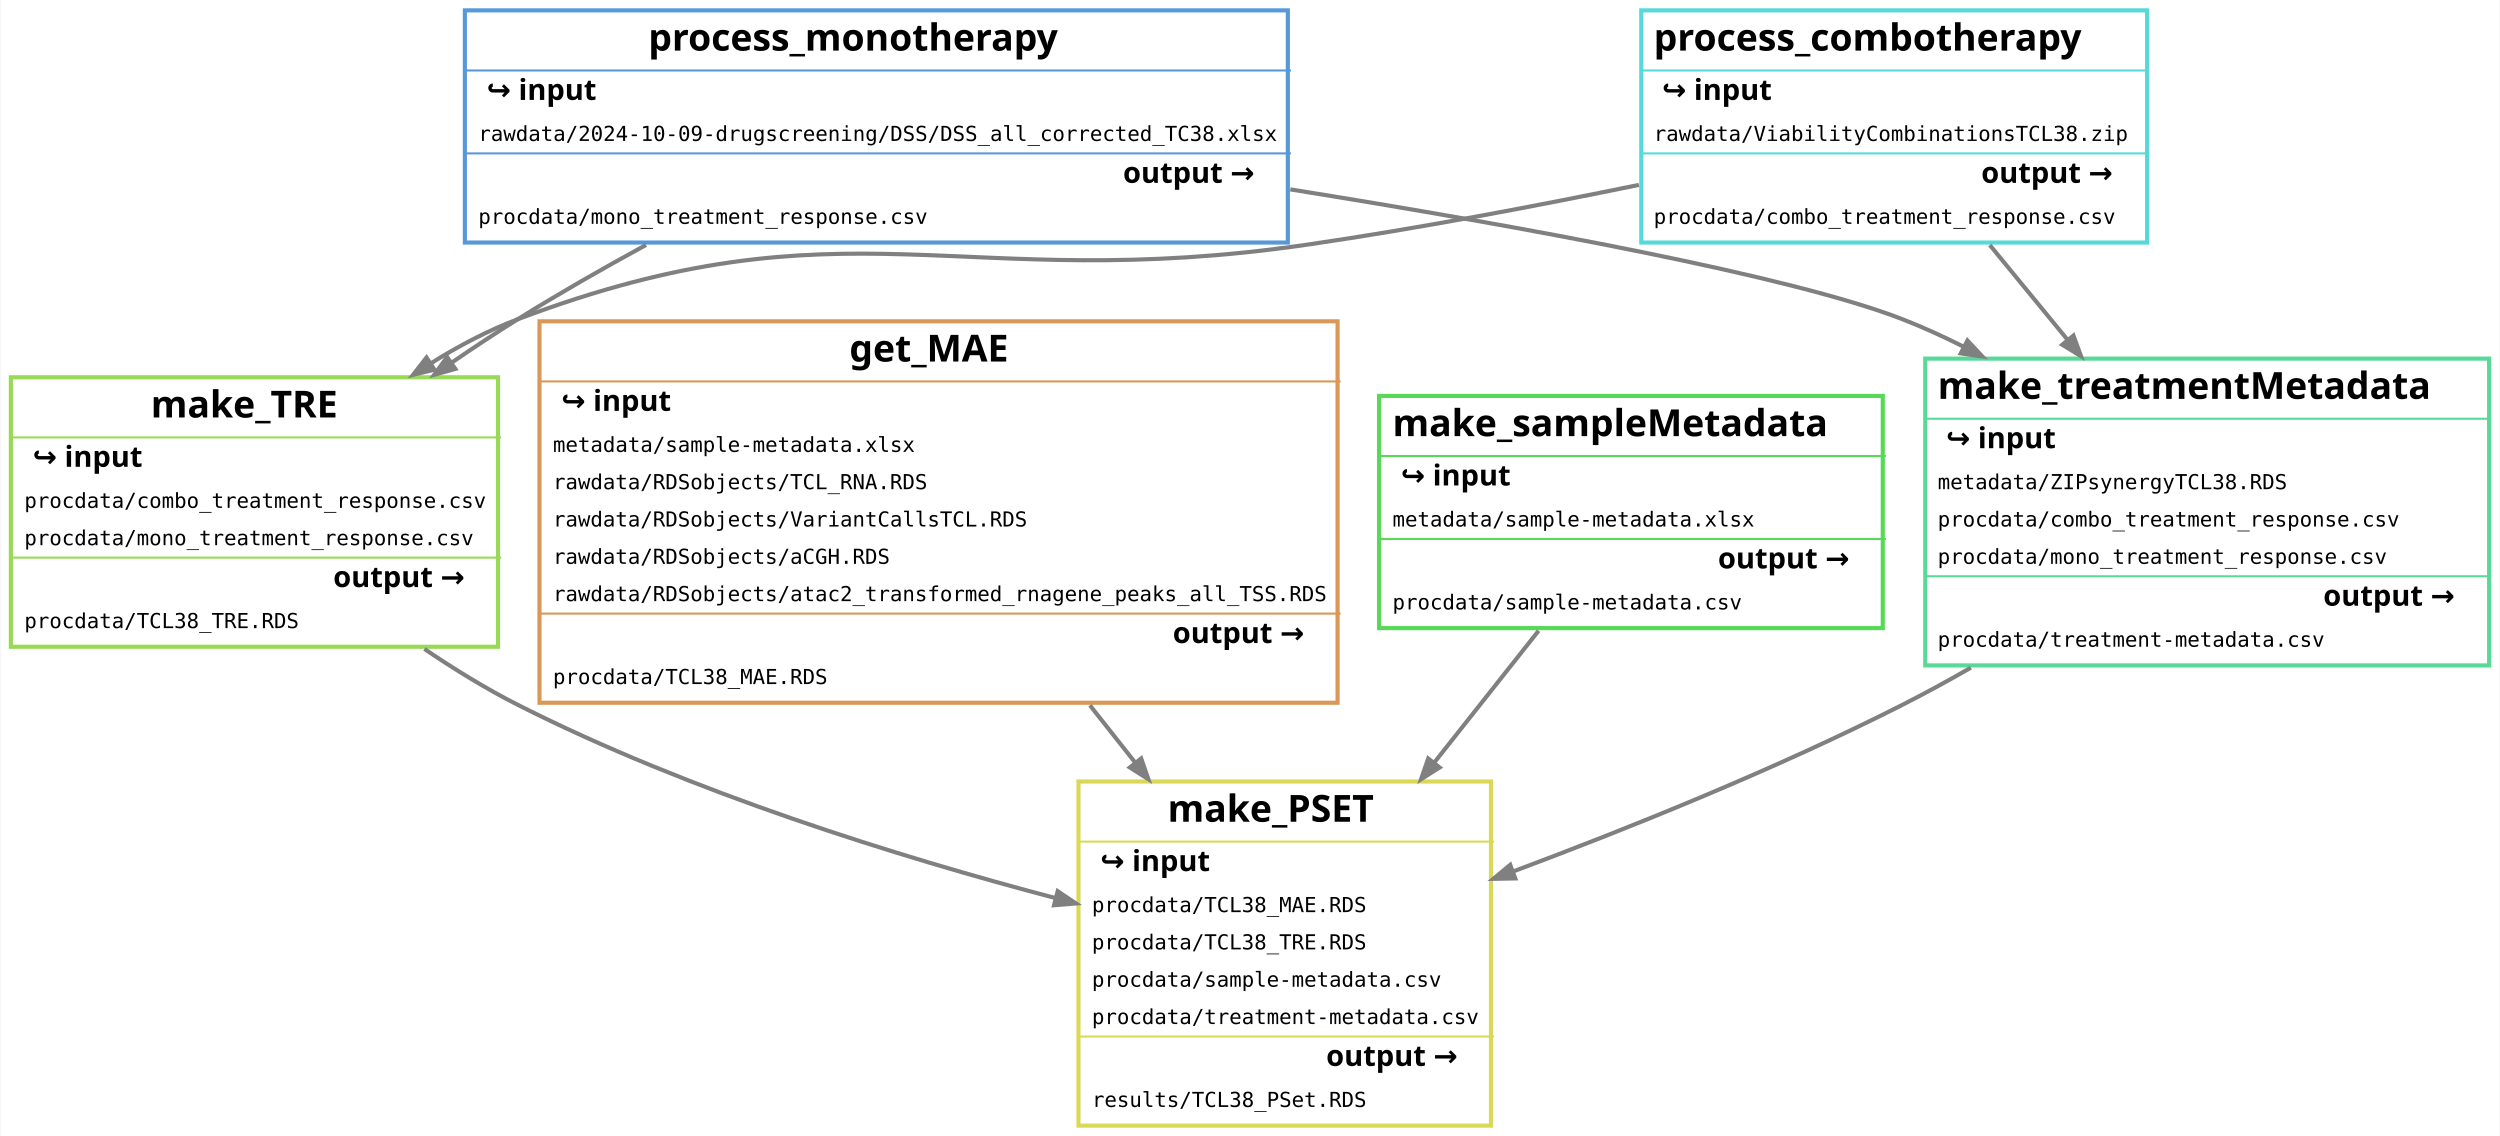
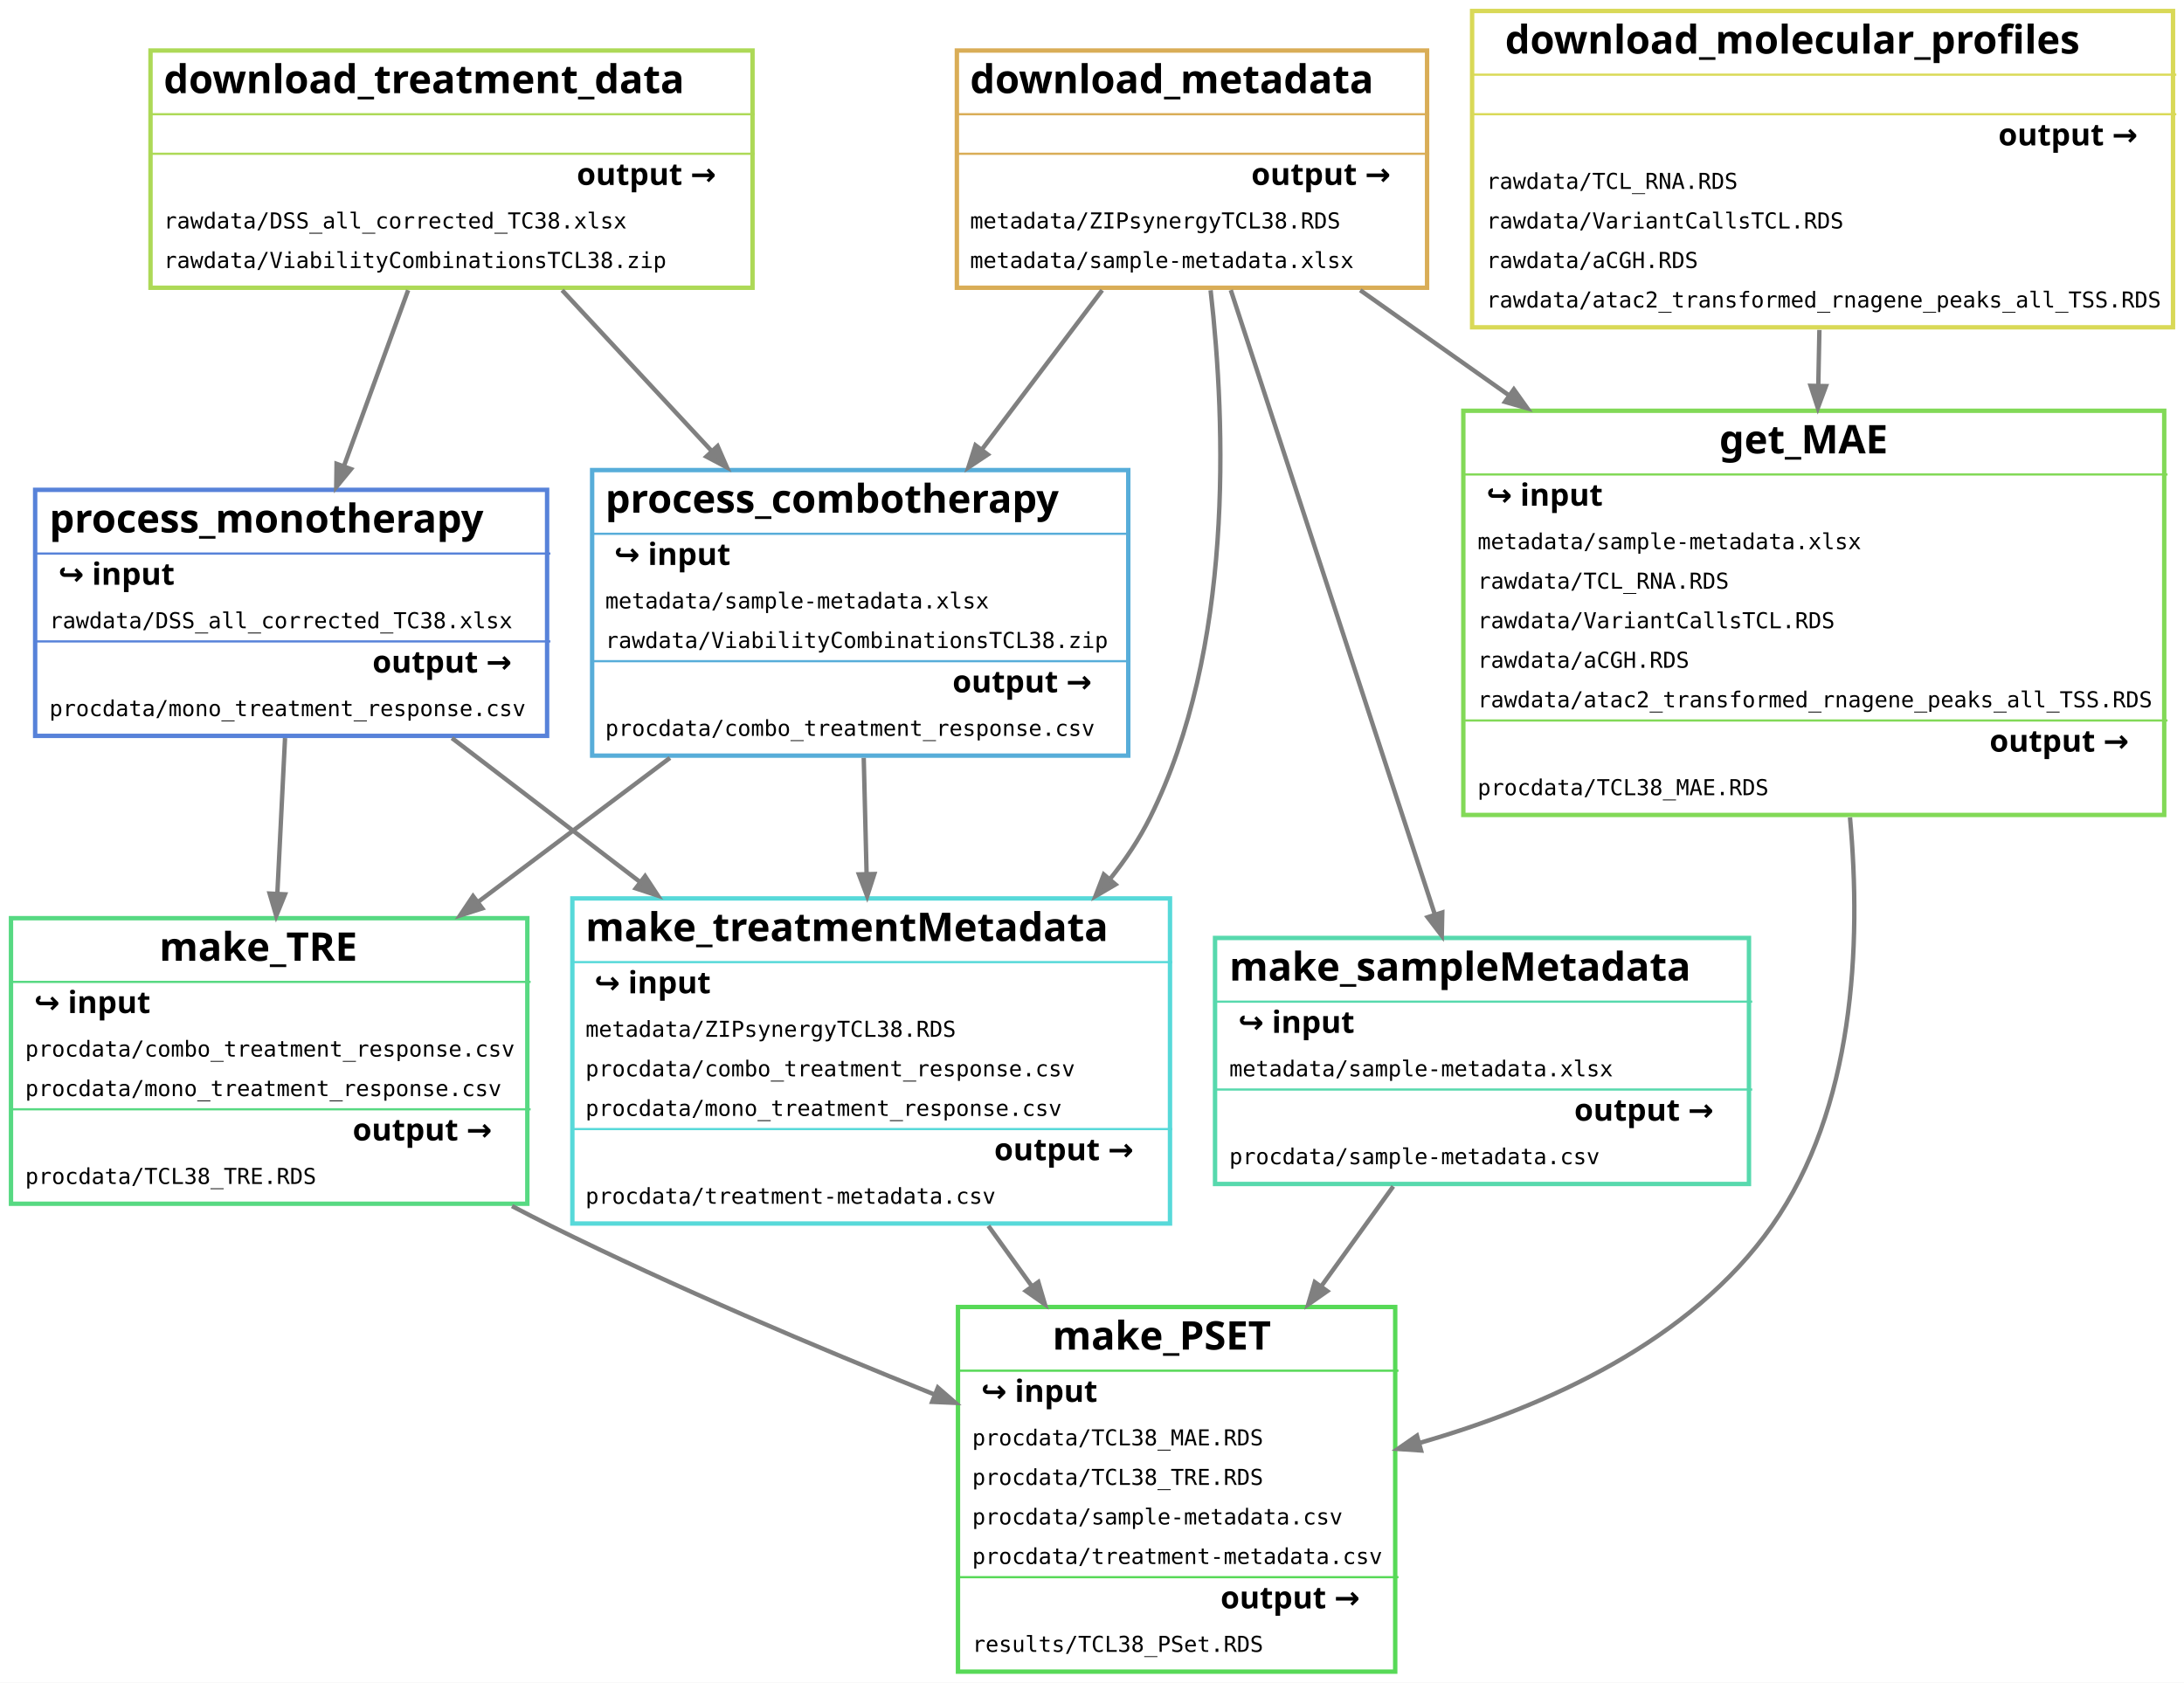
- <svg xmlns="http://www.w3.org/2000/svg" width="1206pt" height="548pt" viewBox="0.00 0.00 1205.50 548.00">
-   <g id="graph0" class="graph" transform="scale(1 1) rotate(0) translate(4 544)">
-     <polygon fill="white" stroke="transparent" points="-4,4 -4,-544 1201.5,-544 1201.5,4 -4,4" />
+ <svg xmlns="http://www.w3.org/2000/svg" width="994pt" height="766pt" viewBox="0.00 0.00 994.00 766.00">
+   <g id="graph0" class="graph" transform="scale(1 1) rotate(0) translate(4 762)">
+     <polygon fill="white" stroke="transparent" points="-4,4 -4,-762 990,-762 990,4 -4,4" />
    <g id="node1" class="node">
-       <text text-anchor="start" x="559" y="-147.6" font-family="sans" font-weight="bold" font-size="18.00">make_PSET</text>
-       <text text-anchor="start" x="522.5" y="-123.8" font-family="sans" font-size="10.00"> </text>
-       <text text-anchor="start" x="526.5" y="-123.8" font-family="sans" font-weight="bold" font-size="14.00">↪ input</text>
-       <text text-anchor="start" x="584.5" y="-123.8" font-family="sans" font-size="10.00"> </text>
-       <text text-anchor="start" x="522.5" y="-104" font-family="monospace" font-size="10.00">procdata/TCL38_MAE.RDS</text>
-       <text text-anchor="start" x="522.5" y="-86" font-family="monospace" font-size="10.00">procdata/TCL38_TRE.RDS</text>
-       <text text-anchor="start" x="522.5" y="-68" font-family="monospace" font-size="10.00">procdata/sample-metadata.csv</text>
-       <text text-anchor="start" x="522.5" y="-50" font-family="monospace" font-size="10.00">procdata/treatment-metadata.csv</text>
-       <text text-anchor="start" x="631.5" y="-29.8" font-family="sans" font-size="10.00"> </text>
-       <text text-anchor="start" x="635.5" y="-29.8" font-family="sans" font-weight="bold" font-size="14.00">output →</text>
-       <text text-anchor="start" x="705.5" y="-29.8" font-family="sans" font-size="10.00"> </text>
-       <text text-anchor="start" x="522.5" y="-10" font-family="monospace" font-size="10.00">results/TCL38_PSet.RDS</text>
-       <polygon fill="#d9d957" stroke="#d9d957" points="516.5,-138 516.5,-138 716.5,-138 716.5,-138 516.5,-138" />
-       <polygon fill="#d9d957" stroke="#d9d957" points="516.5,-44 516.5,-44 716.5,-44 716.5,-44 516.5,-44" />
-       <polygon fill="none" stroke="#d9d957" stroke-width="2" points="516,-1 516,-167 715,-167 715,-1 516,-1" />
+       <text text-anchor="start" x="475" y="-147.6" font-family="sans" font-weight="bold" font-size="18.00">make_PSET</text>
+       <text text-anchor="start" x="438.5" y="-123.8" font-family="sans" font-size="10.00"> </text>
+       <text text-anchor="start" x="442.5" y="-123.8" font-family="sans" font-weight="bold" font-size="14.00">↪ input</text>
+       <text text-anchor="start" x="500.5" y="-123.8" font-family="sans" font-size="10.00"> </text>
+       <text text-anchor="start" x="438.5" y="-104" font-family="monospace" font-size="10.00">procdata/TCL38_MAE.RDS</text>
+       <text text-anchor="start" x="438.5" y="-86" font-family="monospace" font-size="10.00">procdata/TCL38_TRE.RDS</text>
+       <text text-anchor="start" x="438.5" y="-68" font-family="monospace" font-size="10.00">procdata/sample-metadata.csv</text>
+       <text text-anchor="start" x="438.5" y="-50" font-family="monospace" font-size="10.00">procdata/treatment-metadata.csv</text>
+       <text text-anchor="start" x="547.5" y="-29.8" font-family="sans" font-size="10.00"> </text>
+       <text text-anchor="start" x="551.5" y="-29.8" font-family="sans" font-weight="bold" font-size="14.00">output →</text>
+       <text text-anchor="start" x="621.5" y="-29.8" font-family="sans" font-size="10.00"> </text>
+       <text text-anchor="start" x="438.5" y="-10" font-family="monospace" font-size="10.00">results/TCL38_PSet.RDS</text>
+       <polygon fill="#57d957" stroke="#57d957" points="432.5,-138 432.5,-138 632.5,-138 632.5,-138 432.5,-138" />
+       <polygon fill="#57d957" stroke="#57d957" points="432.5,-44 432.5,-44 632.5,-44 632.5,-44 432.5,-44" />
+       <polygon fill="none" stroke="#57d957" stroke-width="2" points="432,-1 432,-167 631,-167 631,-1 432,-1" />
    </g>
    <g id="node2" class="node">
-       <text text-anchor="start" x="68.5" y="-342.6" font-family="sans" font-weight="bold" font-size="18.00">make_TRE</text>
-       <text text-anchor="start" x="7.5" y="-318.8" font-family="sans" font-size="10.00"> </text>
-       <text text-anchor="start" x="11.5" y="-318.8" font-family="sans" font-weight="bold" font-size="14.00">↪ input</text>
-       <text text-anchor="start" x="69.5" y="-318.8" font-family="sans" font-size="10.00"> </text>
-       <text text-anchor="start" x="7.5" y="-299" font-family="monospace" font-size="10.00">procdata/combo_treatment_response.csv</text>
-       <text text-anchor="start" x="7.5" y="-281" font-family="monospace" font-size="10.00">procdata/mono_treatment_response.csv</text>
-       <text text-anchor="start" x="152.5" y="-260.8" font-family="sans" font-size="10.00"> </text>
-       <text text-anchor="start" x="156.5" y="-260.8" font-family="sans" font-weight="bold" font-size="14.00">output →</text>
-       <text text-anchor="start" x="226.5" y="-260.8" font-family="sans" font-size="10.00"> </text>
-       <text text-anchor="start" x="7.5" y="-241" font-family="monospace" font-size="10.00">procdata/TCL38_TRE.RDS</text>
-       <polygon fill="#98d957" stroke="#98d957" points="1.5,-333 1.5,-333 237.5,-333 237.5,-333 1.5,-333" />
-       <polygon fill="#98d957" stroke="#98d957" points="1.5,-275 1.5,-275 237.5,-275 237.5,-275 1.5,-275" />
-       <polygon fill="none" stroke="#98d957" stroke-width="2" points="1,-232 1,-362 236,-362 236,-232 1,-232" />
+       <text text-anchor="start" x="68.5" y="-324.6" font-family="sans" font-weight="bold" font-size="18.00">make_TRE</text>
+       <text text-anchor="start" x="7.5" y="-300.8" font-family="sans" font-size="10.00"> </text>
+       <text text-anchor="start" x="11.5" y="-300.8" font-family="sans" font-weight="bold" font-size="14.00">↪ input</text>
+       <text text-anchor="start" x="69.5" y="-300.8" font-family="sans" font-size="10.00"> </text>
+       <text text-anchor="start" x="7.5" y="-281" font-family="monospace" font-size="10.00">procdata/combo_treatment_response.csv</text>
+       <text text-anchor="start" x="7.5" y="-263" font-family="monospace" font-size="10.00">procdata/mono_treatment_response.csv</text>
+       <text text-anchor="start" x="152.5" y="-242.8" font-family="sans" font-size="10.00"> </text>
+       <text text-anchor="start" x="156.5" y="-242.8" font-family="sans" font-weight="bold" font-size="14.00">output →</text>
+       <text text-anchor="start" x="226.5" y="-242.8" font-family="sans" font-size="10.00"> </text>
+       <text text-anchor="start" x="7.5" y="-223" font-family="monospace" font-size="10.00">procdata/TCL38_TRE.RDS</text>
+       <polygon fill="#57d982" stroke="#57d982" points="1.5,-315 1.5,-315 237.5,-315 237.5,-315 1.5,-315" />
+       <polygon fill="#57d982" stroke="#57d982" points="1.5,-257 1.5,-257 237.5,-257 237.5,-257 1.5,-257" />
+       <polygon fill="none" stroke="#57d982" stroke-width="2" points="1,-214 1,-344 236,-344 236,-214 1,-214" />
    </g>
    <g id="edge3" class="edge">
-       <path fill="none" stroke="grey" stroke-width="2" d="M200.47,-230.96C214.98,-221.11 230.32,-211.69 245.5,-204 328.45,-161.96 429.32,-130.7 504.77,-110.79" />
-       <polygon fill="grey" stroke="grey" stroke-width="2" points="505.98,-114.09 514.78,-108.18 504.22,-107.32 505.98,-114.09" />
+       <path fill="none" stroke="grey" stroke-width="2" d="M229.03,-212.94C234.9,-209.85 240.75,-206.85 246.5,-204 303.05,-175.99 367.83,-148.59 421.33,-127.15" />
+       <polygon fill="grey" stroke="grey" stroke-width="2" points="422.85,-130.31 430.84,-123.36 420.26,-123.81 422.85,-130.31" />
    </g>
    <g id="node3" class="node">
-       <text text-anchor="start" x="308.5" y="-519.6" font-family="sans" font-weight="bold" font-size="18.00">process_monotherapy</text>
-       <text text-anchor="start" x="226.5" y="-495.8" font-family="sans" font-size="10.00"> </text>
-       <text text-anchor="start" x="230.5" y="-495.8" font-family="sans" font-weight="bold" font-size="14.00">↪ input</text>
-       <text text-anchor="start" x="288.5" y="-495.8" font-family="sans" font-size="10.00"> </text>
-       <text text-anchor="start" x="226.5" y="-476" font-family="monospace" font-size="10.00">rawdata/2024-10-09-drugscreening/DSS/DSS_all_corrected_TC38.xlsx</text>
-       <text text-anchor="start" x="533.5" y="-455.8" font-family="sans" font-size="10.00"> </text>
-       <text text-anchor="start" x="537.5" y="-455.8" font-family="sans" font-weight="bold" font-size="14.00">output →</text>
-       <text text-anchor="start" x="607.5" y="-455.8" font-family="sans" font-size="10.00"> </text>
-       <text text-anchor="start" x="226.5" y="-436" font-family="monospace" font-size="10.00">procdata/mono_treatment_response.csv</text>
-       <polygon fill="#5798d9" stroke="#5798d9" points="220.5,-510 220.5,-510 618.5,-510 618.5,-510 220.5,-510" />
-       <polygon fill="#5798d9" stroke="#5798d9" points="220.5,-470 220.5,-470 618.5,-470 618.5,-470 220.5,-470" />
-       <polygon fill="none" stroke="#5798d9" stroke-width="2" points="220,-427 220,-539 617,-539 617,-427 220,-427" />
+       <text text-anchor="start" x="18.5" y="-519.6" font-family="sans" font-weight="bold" font-size="18.00">process_monotherapy</text>
+       <text text-anchor="start" x="18.5" y="-495.8" font-family="sans" font-size="10.00"> </text>
+       <text text-anchor="start" x="22.5" y="-495.8" font-family="sans" font-weight="bold" font-size="14.00">↪ input</text>
+       <text text-anchor="start" x="80.5" y="-495.8" font-family="sans" font-size="10.00"> </text>
+       <text text-anchor="start" x="18.5" y="-476" font-family="monospace" font-size="10.00">rawdata/DSS_all_corrected_TC38.xlsx</text>
+       <text text-anchor="start" x="161.5" y="-455.8" font-family="sans" font-size="10.00"> </text>
+       <text text-anchor="start" x="165.5" y="-455.8" font-family="sans" font-weight="bold" font-size="14.00">output →</text>
+       <text text-anchor="start" x="235.5" y="-455.8" font-family="sans" font-size="10.00"> </text>
+       <text text-anchor="start" x="18.5" y="-436" font-family="monospace" font-size="10.00">procdata/mono_treatment_response.csv</text>
+       <polygon fill="#5782d9" stroke="#5782d9" points="12.5,-510 12.5,-510 246.5,-510 246.5,-510 12.5,-510" />
+       <polygon fill="#5782d9" stroke="#5782d9" points="12.5,-470 12.5,-470 246.5,-470 246.5,-470 12.5,-470" />
+       <polygon fill="none" stroke="#5782d9" stroke-width="2" points="12,-427 12,-539 245,-539 245,-427 12,-427" />
+     </g>
+     <g id="edge5" class="edge">
+       <path fill="none" stroke="grey" stroke-width="2" d="M125.73,-426C124.65,-404.13 123.39,-378.73 122.23,-355.3" />
+       <polygon fill="grey" stroke="grey" stroke-width="2" points="125.71,-354.86 121.72,-345.05 118.72,-355.21 125.71,-354.86" />
+     </g>
+     <g id="node10" class="node">
+       <text text-anchor="start" x="262.5" y="-333.6" font-family="sans" font-weight="bold" font-size="18.00">make_treatmentMetadata</text>
+       <text text-anchor="start" x="262.5" y="-309.8" font-family="sans" font-size="10.00"> </text>
+       <text text-anchor="start" x="266.5" y="-309.8" font-family="sans" font-weight="bold" font-size="14.00">↪ input</text>
+       <text text-anchor="start" x="324.5" y="-309.8" font-family="sans" font-size="10.00"> </text>
+       <text text-anchor="start" x="262.5" y="-290" font-family="monospace" font-size="10.00">metadata/ZIPsynergyTCL38.RDS</text>
+       <text text-anchor="start" x="262.5" y="-272" font-family="monospace" font-size="10.00">procdata/combo_treatment_response.csv</text>
+       <text text-anchor="start" x="262.5" y="-254" font-family="monospace" font-size="10.00">procdata/mono_treatment_response.csv</text>
+       <text text-anchor="start" x="444.5" y="-233.8" font-family="sans" font-size="10.00"> </text>
+       <text text-anchor="start" x="448.5" y="-233.8" font-family="sans" font-weight="bold" font-size="14.00">output →</text>
+       <text text-anchor="start" x="518.5" y="-233.8" font-family="sans" font-size="10.00"> </text>
+       <text text-anchor="start" x="262.5" y="-214" font-family="monospace" font-size="10.00">procdata/treatment-metadata.csv</text>
+       <polygon fill="#57d9d9" stroke="#57d9d9" points="256.5,-324 256.5,-324 529.5,-324 529.5,-324 256.5,-324" />
+       <polygon fill="#57d9d9" stroke="#57d9d9" points="256.5,-248 256.5,-248 529.5,-248 529.5,-248 256.5,-248" />
+       <polygon fill="none" stroke="#57d9d9" stroke-width="2" points="256.5,-205 256.5,-353 528.5,-353 528.5,-205 256.5,-205" />
+     </g>
+     <g id="edge13" class="edge">
+       <path fill="none" stroke="grey" stroke-width="2" d="M201.69,-426C228.19,-405.72 258.67,-382.4 287.37,-360.44" />
+       <polygon fill="grey" stroke="grey" stroke-width="2" points="289.6,-363.14 295.42,-354.28 285.35,-357.58 289.6,-363.14" />
+     </g>
+     <g id="node4" class="node">
+       <text text-anchor="start" x="70.5" y="-719.6" font-family="sans" font-weight="bold" font-size="18.00">download_treatment_data</text>
+       <text text-anchor="start" x="70.5" y="-698" font-family="sans" font-size="10.00">  </text>
+       <text text-anchor="start" x="254.5" y="-677.8" font-family="sans" font-size="10.00"> </text>
+       <text text-anchor="start" x="258.5" y="-677.8" font-family="sans" font-weight="bold" font-size="14.00">output →</text>
+       <text text-anchor="start" x="328.5" y="-677.8" font-family="sans" font-size="10.00"> </text>
+       <text text-anchor="start" x="70.5" y="-658" font-family="monospace" font-size="10.00">rawdata/DSS_all_corrected_TC38.xlsx</text>
+       <text text-anchor="start" x="70.5" y="-640" font-family="monospace" font-size="10.00">rawdata/ViabilityCombinationsTCL38.zip</text>
+       <polygon fill="#add957" stroke="#add957" points="64.5,-710 64.5,-710 339.5,-710 339.5,-710 64.5,-710" />
+       <polygon fill="#add957" stroke="#add957" points="64.5,-692 64.5,-692 339.5,-692 339.5,-692 64.5,-692" />
+       <polygon fill="none" stroke="#add957" stroke-width="2" points="64.5,-631 64.5,-739 338.5,-739 338.5,-631 64.5,-631" />
+     </g>
+     <g id="edge7" class="edge">
+       <path fill="none" stroke="grey" stroke-width="2" d="M181.75,-629.88C172.72,-605.15 161.95,-575.64 152.47,-549.66" />
+       <polygon fill="grey" stroke="grey" stroke-width="2" points="155.75,-548.45 149.03,-540.26 149.18,-550.85 155.75,-548.45" />
+     </g>
+     <g id="node5" class="node">
+       <text text-anchor="start" x="271.5" y="-528.6" font-family="sans" font-weight="bold" font-size="18.00">process_combotherapy</text>
+       <text text-anchor="start" x="271.5" y="-504.8" font-family="sans" font-size="10.00"> </text>
+       <text text-anchor="start" x="275.5" y="-504.8" font-family="sans" font-weight="bold" font-size="14.00">↪ input</text>
+       <text text-anchor="start" x="333.5" y="-504.8" font-family="sans" font-size="10.00"> </text>
+       <text text-anchor="start" x="271.5" y="-485" font-family="monospace" font-size="10.00">metadata/sample-metadata.xlsx</text>
+       <text text-anchor="start" x="271.5" y="-467" font-family="monospace" font-size="10.00">rawdata/ViabilityCombinationsTCL38.zip</text>
+       <text text-anchor="start" x="425.5" y="-446.8" font-family="sans" font-size="10.00"> </text>
+       <text text-anchor="start" x="429.5" y="-446.8" font-family="sans" font-weight="bold" font-size="14.00">output →</text>
+       <text text-anchor="start" x="499.5" y="-446.8" font-family="sans" font-size="10.00"> </text>
+       <text text-anchor="start" x="271.5" y="-427" font-family="monospace" font-size="10.00">procdata/combo_treatment_response.csv</text>
+       <polygon fill="#57add9" stroke="#57add9" points="265.5,-519 265.5,-519 510.5,-519 510.5,-519 265.5,-519" />
+       <polygon fill="#57add9" stroke="#57add9" points="265.5,-461 265.5,-461 510.5,-461 510.5,-461 265.5,-461" />
+       <polygon fill="none" stroke="#57add9" stroke-width="2" points="265.5,-418 265.5,-548 509.5,-548 509.5,-418 265.5,-418" />
+     </g>
+     <g id="edge9" class="edge">
+       <path fill="none" stroke="grey" stroke-width="2" d="M251.83,-629.88C272.8,-607.34 297.45,-580.83 319.95,-556.63" />
+       <polygon fill="grey" stroke="grey" stroke-width="2" points="322.61,-558.91 326.86,-549.2 317.49,-554.14 322.61,-558.91" />
    </g>
    <g id="edge6" class="edge">
-       <path fill="none" stroke="grey" stroke-width="2" d="M307.39,-425.84C286.53,-414.48 265.13,-402.24 245.5,-390 235.02,-383.46 224.27,-376.35 213.66,-369.08" />
-       <polygon fill="grey" stroke="grey" stroke-width="2" points="215.41,-366.03 205.2,-363.21 211.43,-371.79 215.41,-366.03" />
+       <path fill="none" stroke="grey" stroke-width="2" d="M300.91,-416.97C273.09,-396.08 242.12,-372.83 213.72,-351.51" />
+       <polygon fill="grey" stroke="grey" stroke-width="2" points="215.49,-348.46 205.39,-345.25 211.29,-354.05 215.49,-348.46" />
+     </g>
+     <g id="edge15" class="edge">
+       <path fill="none" stroke="grey" stroke-width="2" d="M389.11,-416.97C389.52,-400.2 389.98,-381.9 390.41,-364.3" />
+       <polygon fill="grey" stroke="grey" stroke-width="2" points="393.92,-364.11 390.67,-354.03 386.92,-363.94 393.92,-364.11" />
+     </g>
+     <g id="node6" class="node">
+       <text text-anchor="start" x="437.5" y="-719.6" font-family="sans" font-weight="bold" font-size="18.00">download_metadata</text>
+       <text text-anchor="start" x="437.5" y="-698" font-family="sans" font-size="10.00">  </text>
+       <text text-anchor="start" x="561.5" y="-677.8" font-family="sans" font-size="10.00"> </text>
+       <text text-anchor="start" x="565.5" y="-677.8" font-family="sans" font-weight="bold" font-size="14.00">output →</text>
+       <text text-anchor="start" x="635.5" y="-677.8" font-family="sans" font-size="10.00"> </text>
+       <text text-anchor="start" x="437.5" y="-658" font-family="monospace" font-size="10.00">metadata/ZIPsynergyTCL38.RDS</text>
+       <text text-anchor="start" x="437.5" y="-640" font-family="monospace" font-size="10.00">metadata/sample-metadata.xlsx</text>
+       <polygon fill="#d9ad57" stroke="#d9ad57" points="431.5,-710 431.5,-710 646.5,-710 646.5,-710 431.5,-710" />
+       <polygon fill="#d9ad57" stroke="#d9ad57" points="431.5,-692 431.5,-692 646.5,-692 646.5,-692 431.5,-692" />
+       <polygon fill="none" stroke="#d9ad57" stroke-width="2" points="431.5,-631 431.5,-739 645.5,-739 645.5,-631 431.5,-631" />
+     </g>
+     <g id="edge8" class="edge">
+       <path fill="none" stroke="grey" stroke-width="2" d="M497.64,-629.88C480.77,-607.53 460.95,-581.28 442.81,-557.26" />
+       <polygon fill="grey" stroke="grey" stroke-width="2" points="445.55,-555.08 436.73,-549.2 439.96,-559.29 445.55,-555.08" />
    </g>
    <g id="node7" class="node">
-       <text text-anchor="start" x="930.5" y="-351.6" font-family="sans" font-weight="bold" font-size="18.00">make_treatmentMetadata</text>
-       <text text-anchor="start" x="930.5" y="-327.8" font-family="sans" font-size="10.00"> </text>
-       <text text-anchor="start" x="934.5" y="-327.8" font-family="sans" font-weight="bold" font-size="14.00">↪ input</text>
-       <text text-anchor="start" x="992.5" y="-327.8" font-family="sans" font-size="10.00"> </text>
-       <text text-anchor="start" x="930.5" y="-308" font-family="monospace" font-size="10.00">metadata/ZIPsynergyTCL38.RDS</text>
-       <text text-anchor="start" x="930.5" y="-290" font-family="monospace" font-size="10.00">procdata/combo_treatment_response.csv</text>
-       <text text-anchor="start" x="930.5" y="-272" font-family="monospace" font-size="10.00">procdata/mono_treatment_response.csv</text>
-       <text text-anchor="start" x="1112.5" y="-251.8" font-family="sans" font-size="10.00"> </text>
-       <text text-anchor="start" x="1116.5" y="-251.8" font-family="sans" font-weight="bold" font-size="14.00">output →</text>
-       <text text-anchor="start" x="1186.5" y="-251.8" font-family="sans" font-size="10.00"> </text>
-       <text text-anchor="start" x="930.5" y="-232" font-family="monospace" font-size="10.00">procdata/treatment-metadata.csv</text>
-       <polygon fill="#57d998" stroke="#57d998" points="924.5,-342 924.5,-342 1197.5,-342 1197.5,-342 924.5,-342" />
-       <polygon fill="#57d998" stroke="#57d998" points="924.5,-266 924.5,-266 1197.5,-266 1197.5,-266 924.5,-266" />
-       <polygon fill="none" stroke="#57d998" stroke-width="2" points="924.5,-223 924.5,-371 1196.5,-371 1196.5,-223 924.5,-223" />
-     </g>
-     <g id="edge8" class="edge">
-       <path fill="none" stroke="grey" stroke-width="2" d="M618.18,-452.64C731.05,-434.52 860,-410.84 913.5,-390 923.38,-386.15 933.32,-381.62 943.13,-376.67" />
-       <polygon fill="grey" stroke="grey" stroke-width="2" points="944.83,-379.73 952.08,-372.01 941.6,-373.52 944.83,-379.73" />
-     </g>
-     <g id="node4" class="node">
-       <text text-anchor="start" x="793.5" y="-519.6" font-family="sans" font-weight="bold" font-size="18.00">process_combotherapy</text>
-       <text text-anchor="start" x="793.5" y="-495.8" font-family="sans" font-size="10.00"> </text>
-       <text text-anchor="start" x="797.5" y="-495.8" font-family="sans" font-weight="bold" font-size="14.00">↪ input</text>
-       <text text-anchor="start" x="855.5" y="-495.8" font-family="sans" font-size="10.00"> </text>
-       <text text-anchor="start" x="793.5" y="-476" font-family="monospace" font-size="10.00">rawdata/ViabilityCombinationsTCL38.zip</text>
-       <text text-anchor="start" x="947.5" y="-455.8" font-family="sans" font-size="10.00"> </text>
-       <text text-anchor="start" x="951.5" y="-455.8" font-family="sans" font-weight="bold" font-size="14.00">output →</text>
-       <text text-anchor="start" x="1021.5" y="-455.8" font-family="sans" font-size="10.00"> </text>
-       <text text-anchor="start" x="793.5" y="-436" font-family="monospace" font-size="10.00">procdata/combo_treatment_response.csv</text>
-       <polygon fill="#57d9d9" stroke="#57d9d9" points="787.5,-510 787.5,-510 1032.5,-510 1032.5,-510 787.5,-510" />
-       <polygon fill="#57d9d9" stroke="#57d9d9" points="787.5,-470 787.5,-470 1032.5,-470 1032.5,-470 787.5,-470" />
-       <polygon fill="none" stroke="#57d9d9" stroke-width="2" points="787.5,-427 787.5,-539 1031.5,-539 1031.5,-427 787.5,-427" />
-     </g>
-     <g id="edge5" class="edge">
-       <path fill="none" stroke="grey" stroke-width="2" d="M786.34,-454.81C736.85,-444.63 679.16,-433.68 626.5,-426 458.19,-401.46 404.65,-450.01 245.5,-390 231.19,-384.6 217.04,-377.14 203.67,-368.78" />
-       <polygon fill="grey" stroke="grey" stroke-width="2" points="205.3,-365.67 195,-363.18 201.5,-371.55 205.3,-365.67" />
-     </g>
-     <g id="edge7" class="edge">
-       <path fill="none" stroke="grey" stroke-width="2" d="M955.63,-425.79C967.44,-411.39 980.4,-395.61 993.05,-380.19" />
-       <polygon fill="grey" stroke="grey" stroke-width="2" points="995.99,-382.13 999.63,-372.18 990.58,-377.69 995.99,-382.13" />
-     </g>
-     <g id="node5" class="node">
-       <text text-anchor="start" x="405.5" y="-369.6" font-family="sans" font-weight="bold" font-size="18.00">get_MAE</text>
-       <text text-anchor="start" x="262.5" y="-345.8" font-family="sans" font-size="10.00"> </text>
-       <text text-anchor="start" x="266.5" y="-345.8" font-family="sans" font-weight="bold" font-size="14.00">↪ input</text>
-       <text text-anchor="start" x="324.5" y="-345.8" font-family="sans" font-size="10.00"> </text>
-       <text text-anchor="start" x="262.5" y="-326" font-family="monospace" font-size="10.00">metadata/sample-metadata.xlsx</text>
-       <text text-anchor="start" x="262.5" y="-308" font-family="monospace" font-size="10.00">rawdata/RDSobjects/TCL_RNA.RDS</text>
-       <text text-anchor="start" x="262.5" y="-290" font-family="monospace" font-size="10.00">rawdata/RDSobjects/VariantCallsTCL.RDS</text>
-       <text text-anchor="start" x="262.5" y="-272" font-family="monospace" font-size="10.00">rawdata/RDSobjects/aCGH.RDS</text>
-       <text text-anchor="start" x="262.5" y="-254" font-family="monospace" font-size="10.00">rawdata/RDSobjects/atac2_transformed_rnagene_peaks_all_TSS.RDS</text>
-       <text text-anchor="start" x="557.5" y="-233.8" font-family="sans" font-size="10.00"> </text>
-       <text text-anchor="start" x="561.5" y="-233.8" font-family="sans" font-weight="bold" font-size="14.00">output →</text>
-       <text text-anchor="start" x="631.5" y="-233.8" font-family="sans" font-size="10.00"> </text>
-       <text text-anchor="start" x="262.5" y="-214" font-family="monospace" font-size="10.00">procdata/TCL38_MAE.RDS</text>
-       <polygon fill="#d99857" stroke="#d99857" points="256.5,-360 256.5,-360 642.5,-360 642.5,-360 256.5,-360" />
-       <polygon fill="#d99857" stroke="#d99857" points="256.5,-248 256.5,-248 642.5,-248 642.5,-248 256.5,-248" />
-       <polygon fill="none" stroke="#d99857" stroke-width="2" points="256,-205 256,-389 641,-389 641,-205 256,-205" />
+       <text text-anchor="start" x="778.5" y="-555.6" font-family="sans" font-weight="bold" font-size="18.00">get_MAE</text>
+       <text text-anchor="start" x="668.5" y="-531.8" font-family="sans" font-size="10.00"> </text>
+       <text text-anchor="start" x="672.5" y="-531.8" font-family="sans" font-weight="bold" font-size="14.00">↪ input</text>
+       <text text-anchor="start" x="730.5" y="-531.8" font-family="sans" font-size="10.00"> </text>
+       <text text-anchor="start" x="668.5" y="-512" font-family="monospace" font-size="10.00">metadata/sample-metadata.xlsx</text>
+       <text text-anchor="start" x="668.5" y="-494" font-family="monospace" font-size="10.00">rawdata/TCL_RNA.RDS</text>
+       <text text-anchor="start" x="668.5" y="-476" font-family="monospace" font-size="10.00">rawdata/VariantCallsTCL.RDS</text>
+       <text text-anchor="start" x="668.5" y="-458" font-family="monospace" font-size="10.00">rawdata/aCGH.RDS</text>
+       <text text-anchor="start" x="668.5" y="-440" font-family="monospace" font-size="10.00">rawdata/atac2_transformed_rnagene_peaks_all_TSS.RDS</text>
+       <text text-anchor="start" x="897.5" y="-419.8" font-family="sans" font-size="10.00"> </text>
+       <text text-anchor="start" x="901.5" y="-419.8" font-family="sans" font-weight="bold" font-size="14.00">output →</text>
+       <text text-anchor="start" x="971.5" y="-419.8" font-family="sans" font-size="10.00"> </text>
+       <text text-anchor="start" x="668.5" y="-400" font-family="monospace" font-size="10.00">procdata/TCL38_MAE.RDS</text>
+       <polygon fill="#82d957" stroke="#82d957" points="662.5,-546 662.5,-546 982.5,-546 982.5,-546 662.5,-546" />
+       <polygon fill="#82d957" stroke="#82d957" points="662.5,-434 662.5,-434 982.5,-434 982.5,-434 662.5,-434" />
+       <polygon fill="none" stroke="#82d957" stroke-width="2" points="662,-391 662,-575 981,-575 981,-391 662,-391" />
+     </g>
+     <g id="edge10" class="edge">
+       <path fill="none" stroke="grey" stroke-width="2" d="M615.08,-629.88C636.1,-615.03 659.55,-598.45 682.89,-581.95" />
+       <polygon fill="grey" stroke="grey" stroke-width="2" points="685,-584.75 691.14,-576.13 680.96,-579.04 685,-584.75" />
+     </g>
+     <g id="node9" class="node">
+       <text text-anchor="start" x="555.5" y="-315.6" font-family="sans" font-weight="bold" font-size="18.00">make_sampleMetadata</text>
+       <text text-anchor="start" x="555.5" y="-291.8" font-family="sans" font-size="10.00"> </text>
+       <text text-anchor="start" x="559.5" y="-291.8" font-family="sans" font-weight="bold" font-size="14.00">↪ input</text>
+       <text text-anchor="start" x="617.5" y="-291.8" font-family="sans" font-size="10.00"> </text>
+       <text text-anchor="start" x="555.5" y="-272" font-family="monospace" font-size="10.00">metadata/sample-metadata.xlsx</text>
+       <text text-anchor="start" x="708.5" y="-251.8" font-family="sans" font-size="10.00"> </text>
+       <text text-anchor="start" x="712.5" y="-251.8" font-family="sans" font-weight="bold" font-size="14.00">output →</text>
+       <text text-anchor="start" x="782.5" y="-251.8" font-family="sans" font-size="10.00"> </text>
+       <text text-anchor="start" x="555.5" y="-232" font-family="monospace" font-size="10.00">procdata/sample-metadata.csv</text>
+       <polygon fill="#57d9ad" stroke="#57d9ad" points="549.5,-306 549.5,-306 793.5,-306 793.5,-306 549.5,-306" />
+       <polygon fill="#57d9ad" stroke="#57d9ad" points="549.5,-266 549.5,-266 793.5,-266 793.5,-266 549.5,-266" />
+       <polygon fill="none" stroke="#57d9ad" stroke-width="2" points="549,-223 549,-335 792,-335 792,-223 549,-223" />
+     </g>
+     <g id="edge12" class="edge">
+       <path fill="none" stroke="grey" stroke-width="2" d="M556.17,-629.93C580.18,-556.43 623.1,-425.06 648.97,-345.88" />
+       <polygon fill="grey" stroke="grey" stroke-width="2" points="652.42,-346.61 652.2,-336.02 645.76,-344.43 652.42,-346.61" />
+     </g>
+     <g id="edge14" class="edge">
+       <path fill="none" stroke="grey" stroke-width="2" d="M546.98,-629.85C553.99,-568.31 557.48,-466.51 519.5,-390 514.53,-380 508.21,-370.53 501.05,-361.65" />
+       <polygon fill="grey" stroke="grey" stroke-width="2" points="503.7,-359.36 494.56,-354.01 498.37,-363.89 503.7,-359.36" />
+     </g>
+     <g id="edge4" class="edge">
+       <path fill="none" stroke="grey" stroke-width="2" d="M837.98,-389.88C843.27,-331.54 839.98,-257.33 802.5,-204 765.42,-151.24 699.57,-121.62 642.07,-105.12" />
+       <polygon fill="grey" stroke="grey" stroke-width="2" points="642.76,-101.67 632.19,-102.38 640.89,-108.42 642.76,-101.67" />
+     </g>
+     <g id="node8" class="node">
+       <text text-anchor="start" x="681" y="-737.6" font-family="sans" font-weight="bold" font-size="18.00">download_molecular_profiles</text>
+       <text text-anchor="start" x="672.5" y="-716" font-family="sans" font-size="10.00">  </text>
+       <text text-anchor="start" x="901.5" y="-695.8" font-family="sans" font-size="10.00"> </text>
+       <text text-anchor="start" x="905.5" y="-695.8" font-family="sans" font-weight="bold" font-size="14.00">output →</text>
+       <text text-anchor="start" x="975.5" y="-695.8" font-family="sans" font-size="10.00"> </text>
+       <text text-anchor="start" x="672.5" y="-676" font-family="monospace" font-size="10.00">rawdata/TCL_RNA.RDS</text>
+       <text text-anchor="start" x="672.5" y="-658" font-family="monospace" font-size="10.00">rawdata/VariantCallsTCL.RDS</text>
+       <text text-anchor="start" x="672.5" y="-640" font-family="monospace" font-size="10.00">rawdata/aCGH.RDS</text>
+       <text text-anchor="start" x="672.5" y="-622" font-family="monospace" font-size="10.00">rawdata/atac2_transformed_rnagene_peaks_all_TSS.RDS</text>
+       <polygon fill="#d9d957" stroke="#d9d957" points="666.5,-728 666.5,-728 986.5,-728 986.5,-728 666.5,-728" />
+       <polygon fill="#d9d957" stroke="#d9d957" points="666.5,-710 666.5,-710 986.5,-710 986.5,-710 666.5,-710" />
+       <polygon fill="none" stroke="#d9d957" stroke-width="2" points="666,-613 666,-757 985,-757 985,-613 666,-613" />
+     </g>
+     <g id="edge11" class="edge">
+       <path fill="none" stroke="grey" stroke-width="2" d="M824.06,-611.8C823.89,-603.51 823.72,-594.95 823.55,-586.37" />
+       <polygon fill="grey" stroke="grey" stroke-width="2" points="827.05,-586.23 823.35,-576.3 820.05,-586.37 827.05,-586.23" />
+     </g>
+     <g id="edge1" class="edge">
+       <path fill="none" stroke="grey" stroke-width="2" d="M630.11,-221.92C619.8,-207.61 608.45,-191.85 597.23,-176.27" />
+       <polygon fill="grey" stroke="grey" stroke-width="2" points="600.07,-174.22 591.39,-168.15 594.39,-178.31 600.07,-174.22" />
    </g>
    <g id="edge2" class="edge">
-       <path fill="none" stroke="grey" stroke-width="2" d="M521.51,-203.76C528.77,-194.58 536.14,-185.27 543.39,-176.1" />
-       <polygon fill="grey" stroke="grey" stroke-width="2" points="546.27,-178.11 549.73,-168.09 540.78,-173.76 546.27,-178.11" />
-     </g>
-     <g id="node6" class="node">
-       <text text-anchor="start" x="667.5" y="-333.6" font-family="sans" font-weight="bold" font-size="18.00">make_sampleMetadata</text>
-       <text text-anchor="start" x="667.5" y="-309.8" font-family="sans" font-size="10.00"> </text>
-       <text text-anchor="start" x="671.5" y="-309.8" font-family="sans" font-weight="bold" font-size="14.00">↪ input</text>
-       <text text-anchor="start" x="729.5" y="-309.8" font-family="sans" font-size="10.00"> </text>
-       <text text-anchor="start" x="667.5" y="-290" font-family="monospace" font-size="10.00">metadata/sample-metadata.xlsx</text>
-       <text text-anchor="start" x="820.5" y="-269.8" font-family="sans" font-size="10.00"> </text>
-       <text text-anchor="start" x="824.5" y="-269.8" font-family="sans" font-weight="bold" font-size="14.00">output →</text>
-       <text text-anchor="start" x="894.5" y="-269.8" font-family="sans" font-size="10.00"> </text>
-       <text text-anchor="start" x="667.5" y="-250" font-family="monospace" font-size="10.00">procdata/sample-metadata.csv</text>
-       <polygon fill="#57d957" stroke="#57d957" points="661.5,-324 661.5,-324 905.5,-324 905.5,-324 661.5,-324" />
-       <polygon fill="#57d957" stroke="#57d957" points="661.5,-284 661.5,-284 905.5,-284 905.5,-284 661.5,-284" />
-       <polygon fill="none" stroke="#57d957" stroke-width="2" points="661,-241 661,-353 904,-353 904,-241 661,-241" />
-     </g>
-     <g id="edge1" class="edge">
-       <path fill="none" stroke="grey" stroke-width="2" d="M737.97,-239.73C722.48,-220.16 704.68,-197.68 687.54,-176.02" />
-       <polygon fill="grey" stroke="grey" stroke-width="2" points="690.21,-173.76 681.26,-168.09 684.72,-178.1 690.21,-173.76" />
-     </g>
-     <g id="edge4" class="edge">
-       <path fill="none" stroke="grey" stroke-width="2" d="M946.49,-221.91C935.49,-215.59 924.37,-209.52 913.5,-204 853.03,-173.32 782.69,-144.91 725.54,-123.55" />
-       <polygon fill="grey" stroke="grey" stroke-width="2" points="726.72,-120.25 716.12,-120.05 724.28,-126.81 726.72,-120.25" />
+       <path fill="none" stroke="grey" stroke-width="2" d="M445.84,-203.93C452.29,-194.98 458.94,-185.76 465.54,-176.59" />
+       <polygon fill="grey" stroke="grey" stroke-width="2" points="468.58,-178.36 471.58,-168.2 462.9,-174.27 468.58,-178.36" />
    </g>
  </g>
</svg>
